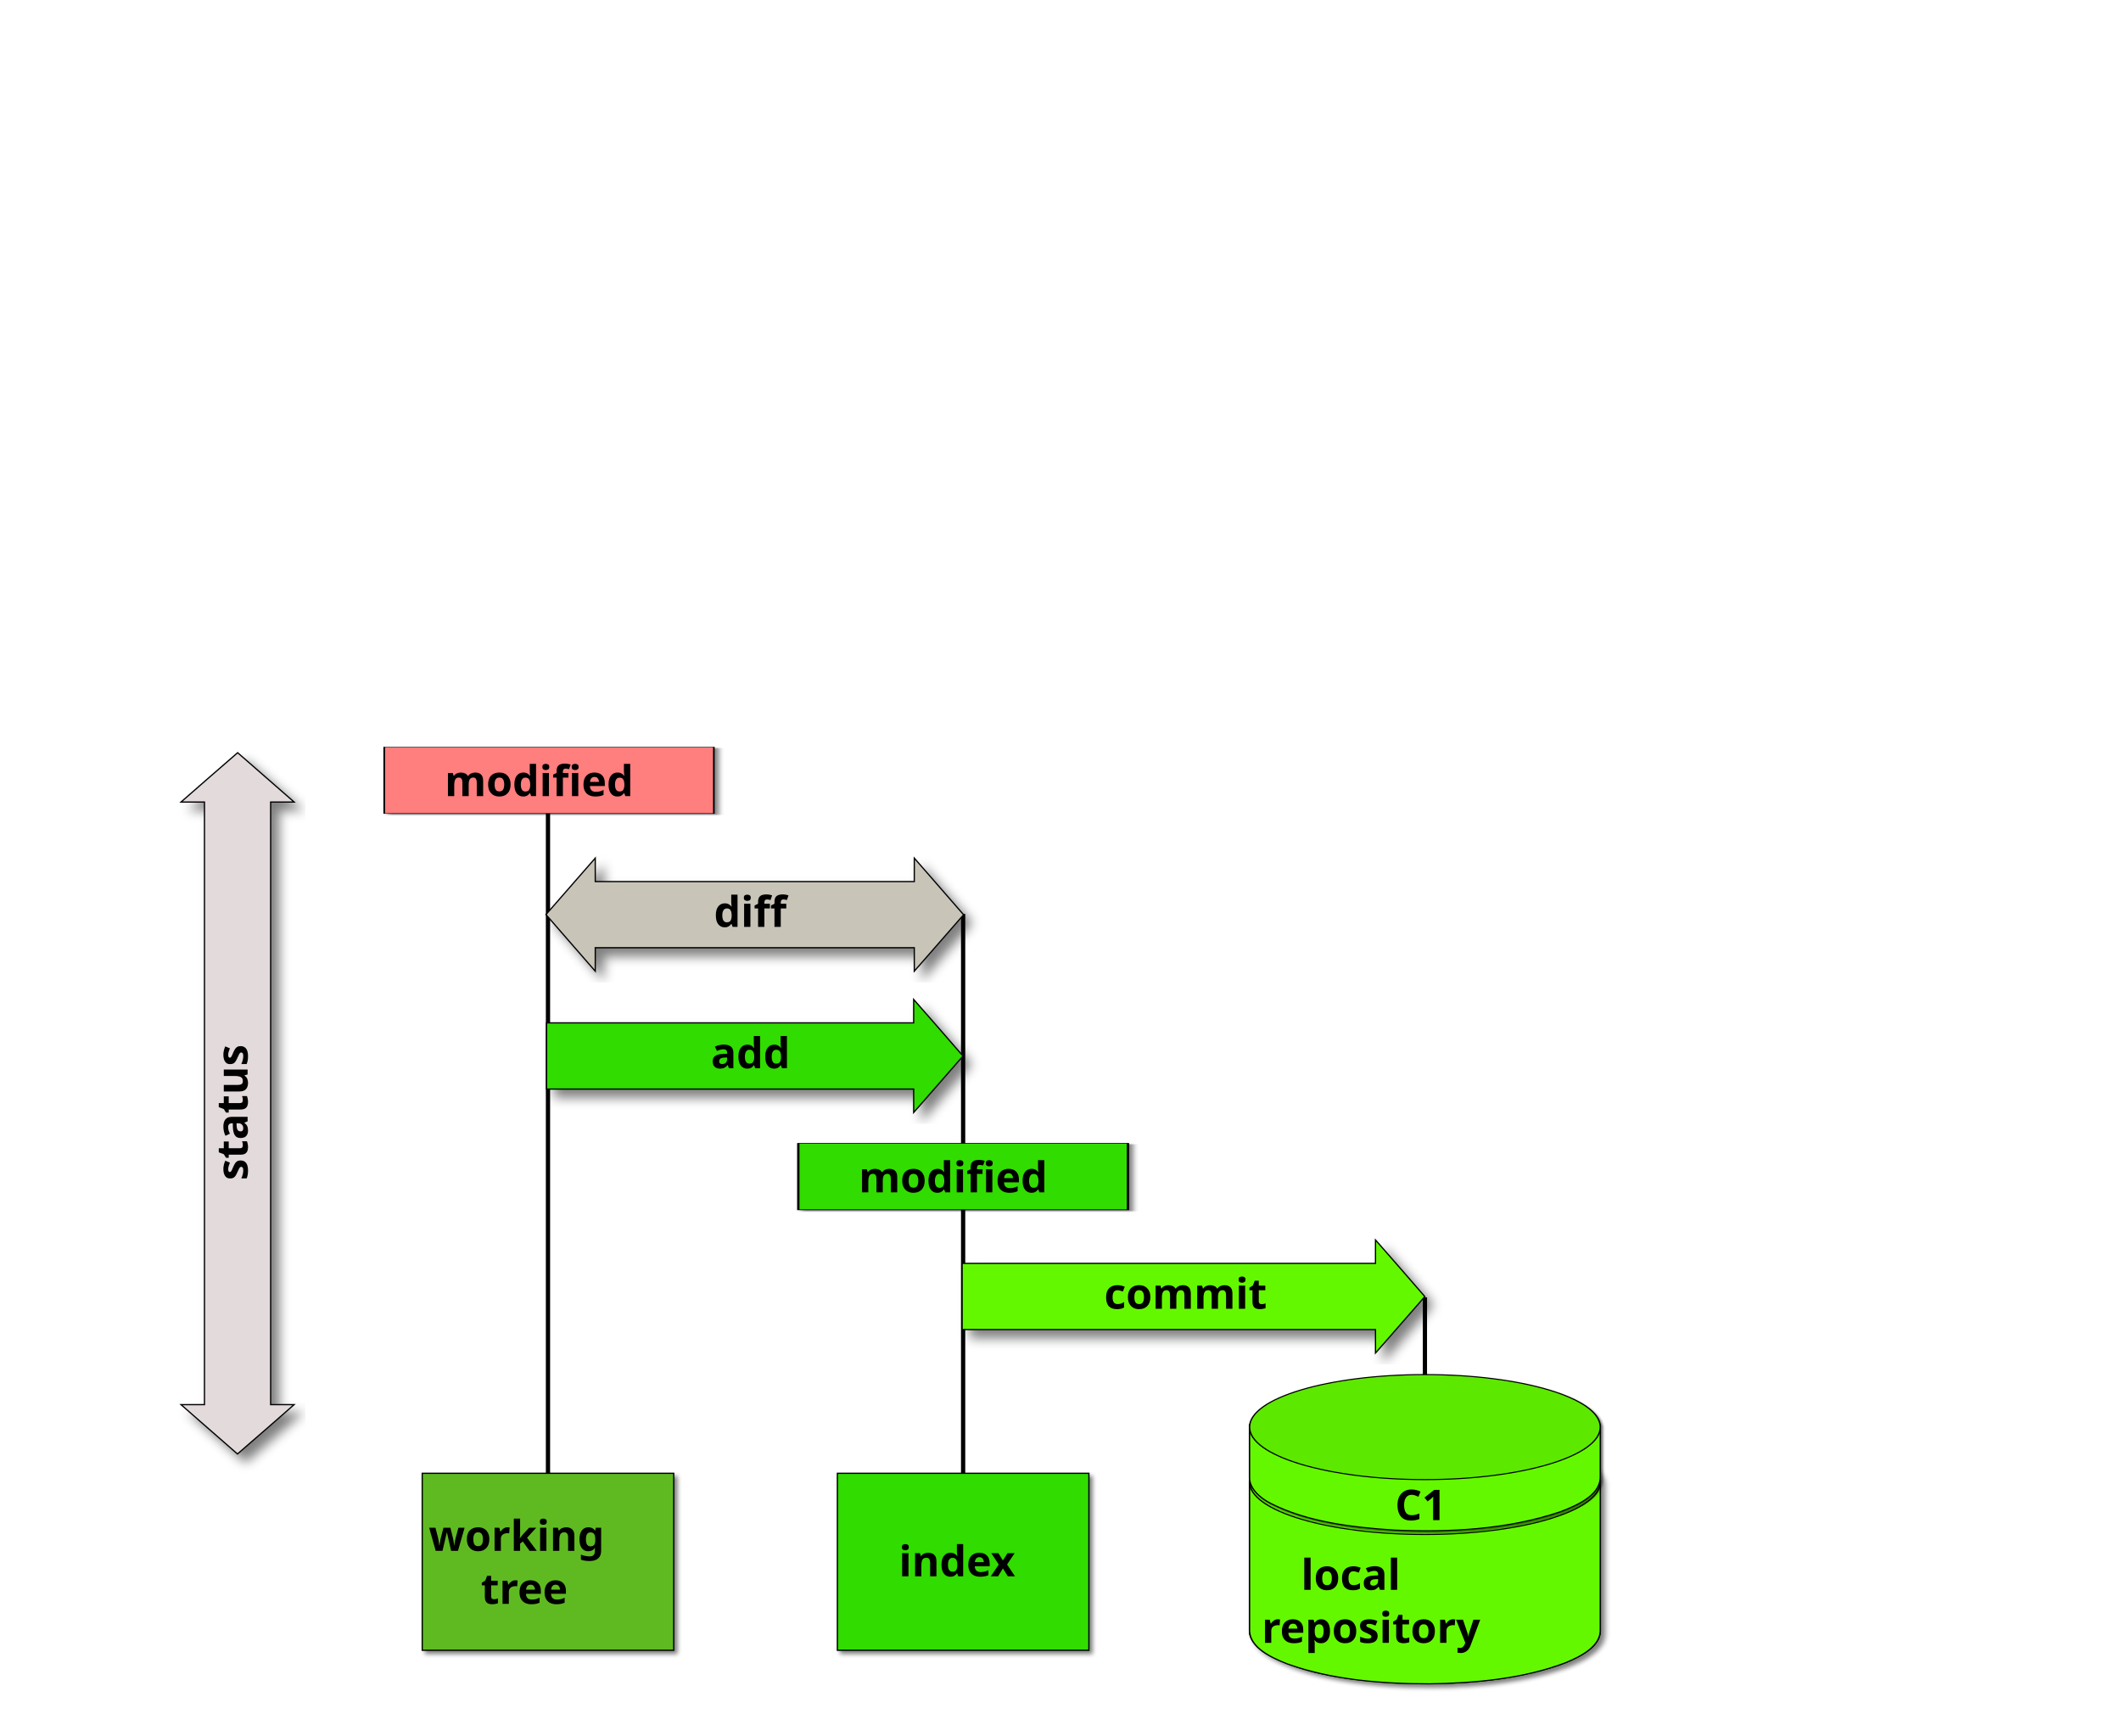
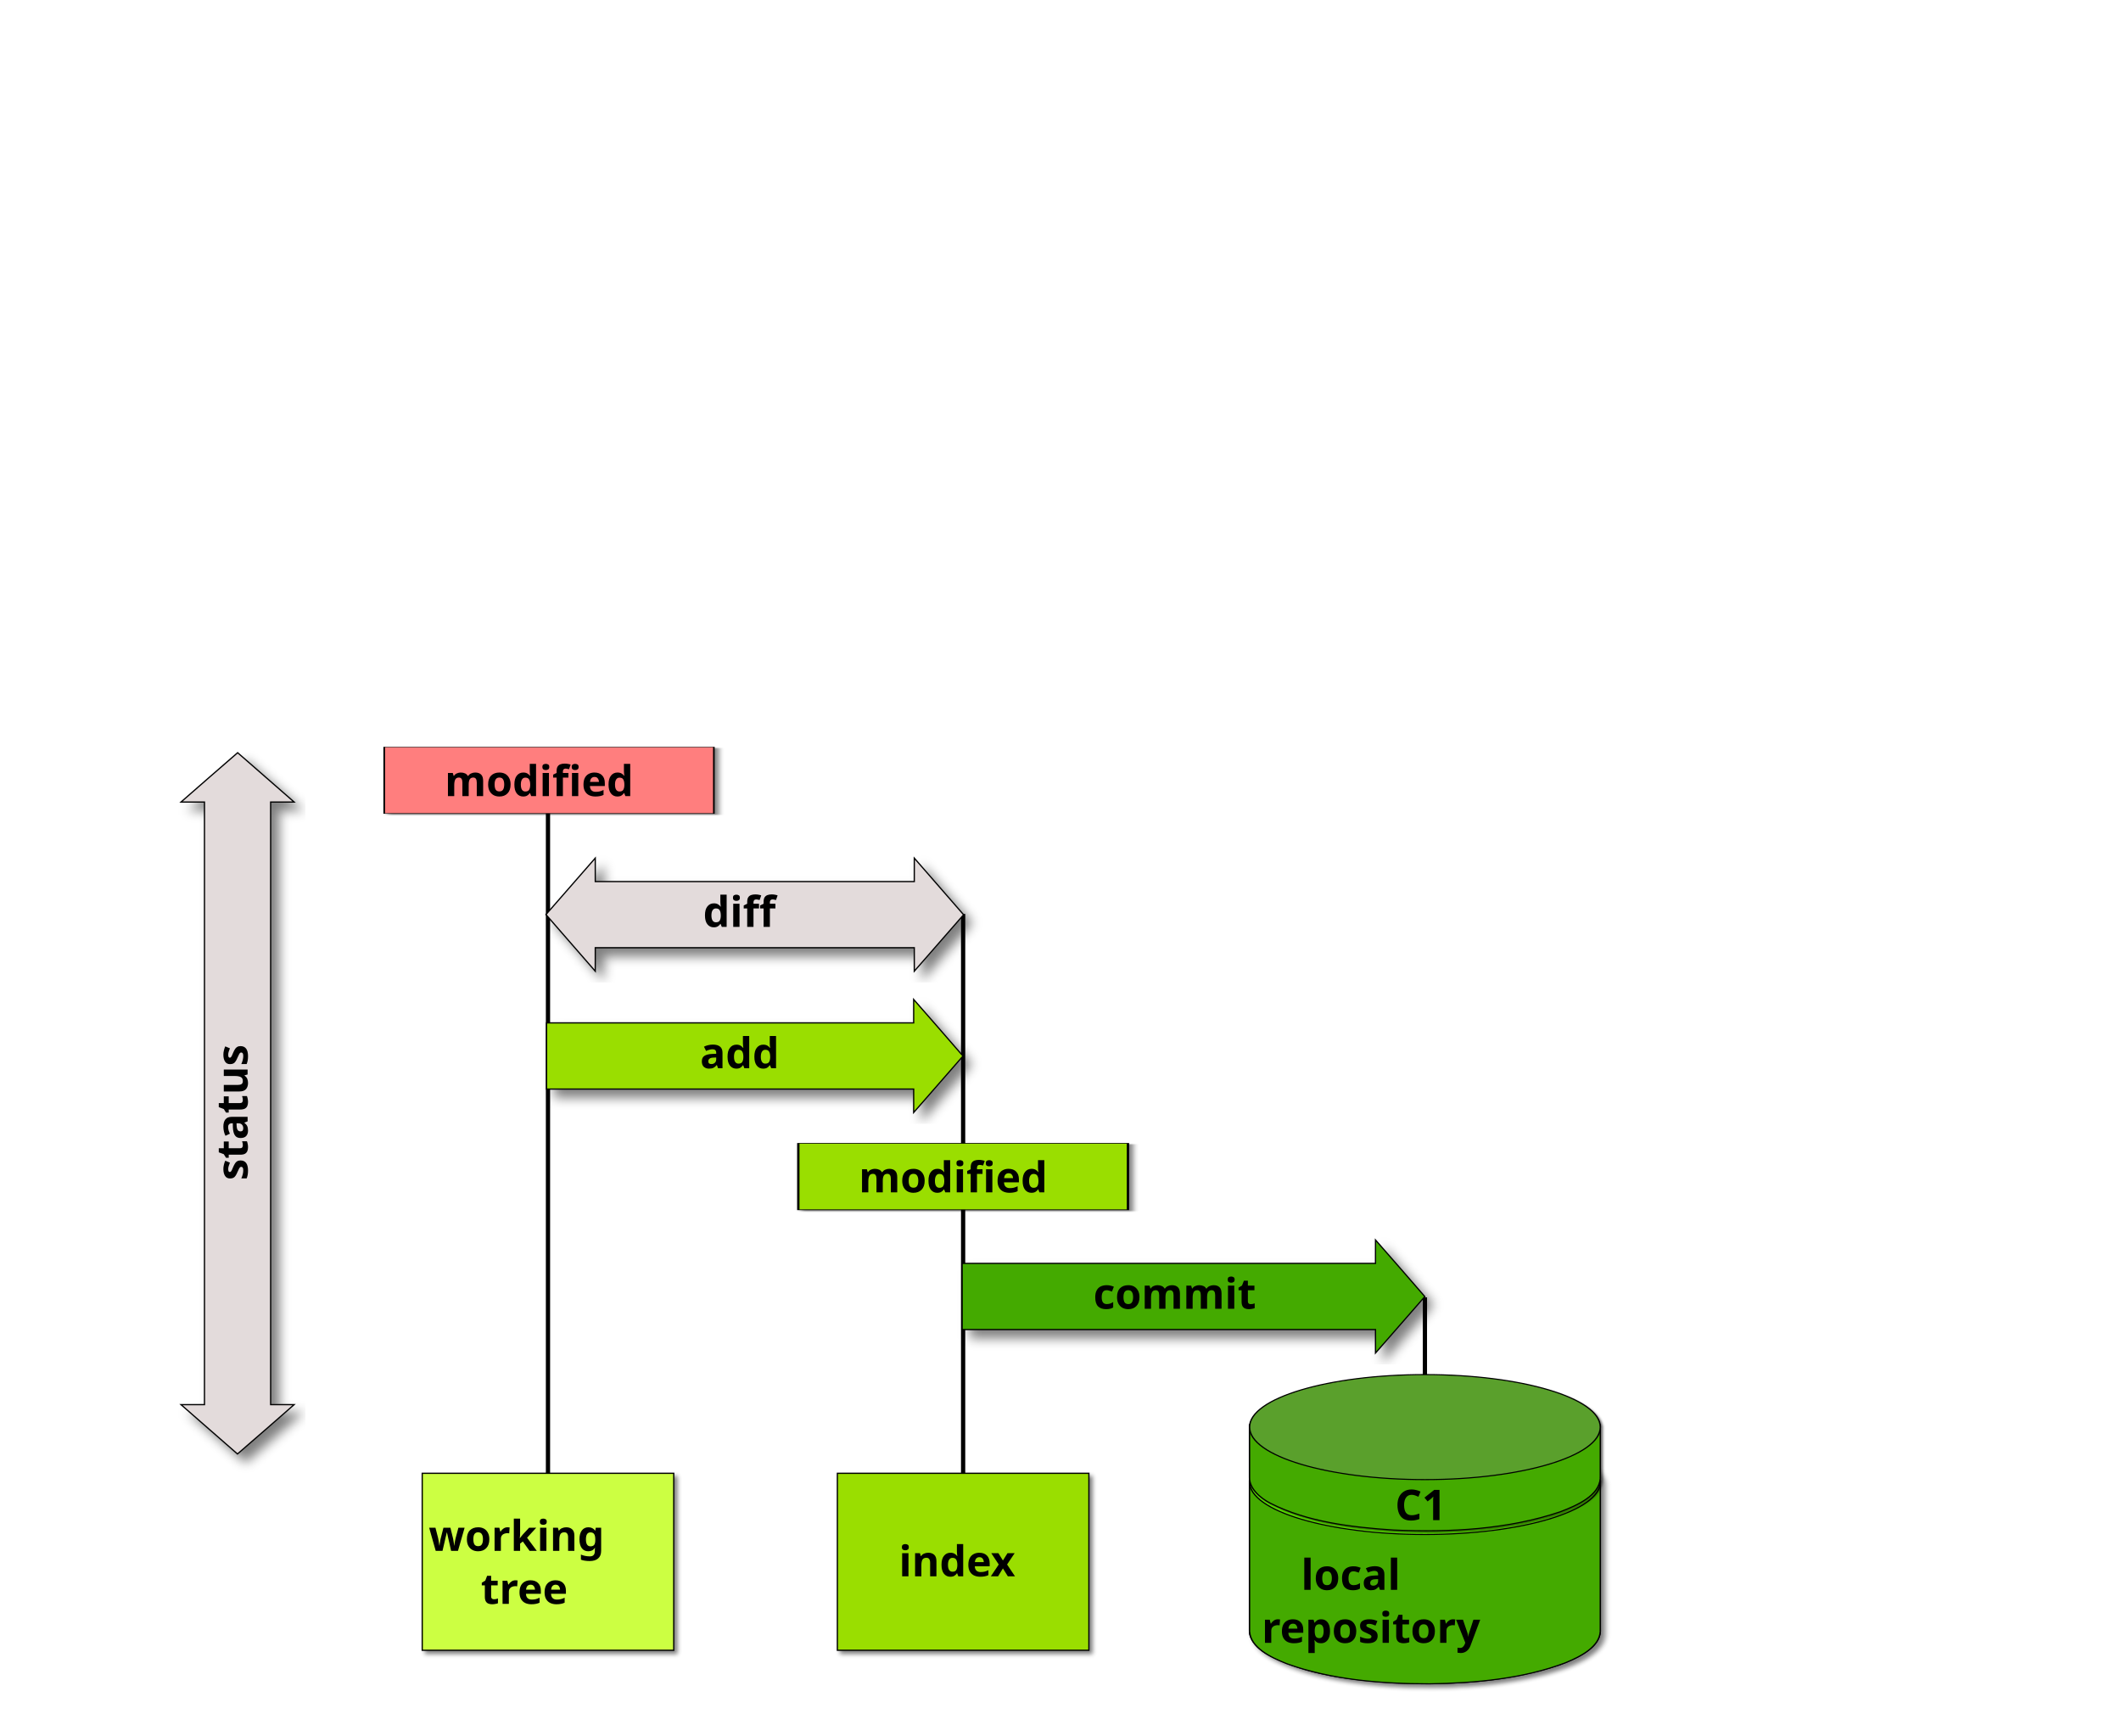
<svg xmlns="http://www.w3.org/2000/svg" xmlns:ns1="http://www.openswatchbook.org/uri/2009/osb" width="389.764" height="318.898" id="svg2" version="1.1">
  <defs id="defs4">
    <marker style="overflow:visible" id="TriangleOutS" refX="0" refY="0" orient="auto">
      <path transform="scale(0.2,0.2)" style="fill-rule:evenodd;stroke:#000000;stroke-width:1pt" d="m 5.77,0 -8.65,5 0,-10 8.65,5 z" id="path4184" />
    </marker>
    <marker style="overflow:visible" id="TriangleOutL" refX="0" refY="0" orient="auto">
      <path transform="scale(0.8,0.8)" style="fill-rule:evenodd;stroke:#000000;stroke-width:1pt" d="m 5.77,0 -8.65,5 0,-10 8.65,5 z" id="path4178" />
    </marker>
    <marker style="overflow:visible" id="Arrow1Mend" refX="0" refY="0" orient="auto">
      <path transform="matrix(-0.4,0,0,-0.4,-4,0)" style="fill-rule:evenodd;stroke:#000000;stroke-width:1pt" d="M 0,0 5,-5 -12.5,0 5,5 0,0 z" id="path4045" />
    </marker>
    <marker style="overflow:visible" id="Arrow1Lend" refX="0" refY="0" orient="auto">
      <path transform="matrix(-0.8,0,0,-0.8,-10,0)" style="fill-rule:evenodd;stroke:#000000;stroke-width:1pt" d="M 0,0 5,-5 -12.5,0 5,5 0,0 z" id="path4039" />
    </marker>
    <marker style="overflow:visible" id="Arrow1Lstart" refX="0" refY="0" orient="auto">
      <path transform="matrix(0.8,0,0,0.8,10,0)" style="fill-rule:evenodd;stroke:#000000;stroke-width:1pt" d="M 0,0 5,-5 -12.5,0 5,5 0,0 z" id="path4036" />
    </marker>
    <linearGradient ns1:paint="solid" id="linearGradient4513">
      <stop id="stop4515" offset="0" style="stop-color:#000000;stop-opacity:1;" />
    </linearGradient>
    <marker style="overflow:visible" id="Arrow2Lend" refX="0" refY="0" orient="auto">
      <path transform="matrix(-1.1,0,0,-1.1,-1.1,0)" d="M 8.719,4.034 -2.207,0.016 8.719,-4.002 c -1.745,2.372 -1.735,5.617 -6e-7,8.035 z" style="fill-rule:evenodd;stroke-width:0.625;stroke-linejoin:round" id="path4057" />
    </marker>
    <marker style="overflow:visible" id="Arrow2Lend-7" refX="0" refY="0" orient="auto">
      <path transform="matrix(-1.1,0,0,-1.1,-1.1,0)" d="M 8.719,4.034 -2.207,0.016 8.719,-4.002 c -1.745,2.372 -1.735,5.617 -6e-7,8.035 z" style="fill-rule:evenodd;stroke-width:0.625;stroke-linejoin:round" id="path4057-6" />
    </marker>
    <marker style="overflow:visible" id="TriangleOutS9" refX="0" refY="0" orient="auto">
      <path transform="scale(0.2,0.2)" style="fill:#deaa87;fill-rule:evenodd;stroke:#deaa87;stroke-width:1pt" d="m 5.77,0 -8.65,5 0,-10 8.65,5 z" id="path6605" />
    </marker>
    <filter color-interpolation-filters="sRGB" id="filter5995-5">
      <feFlood flood-opacity="0.5" flood-color="rgb(0,0,0)" result="flood" id="feFlood5997-8" />
      <feComposite in="flood" in2="SourceGraphic" operator="in" result="composite1" id="feComposite5999-9" />
      <feGaussianBlur stdDeviation="1" result="blur" id="feGaussianBlur6001-2" />
      <feOffset dx="1.5" dy="1.5" result="offset" id="feOffset6003-8" />
      <feComposite in="SourceGraphic" in2="offset" operator="over" result="composite2" id="feComposite6005-6" />
    </filter>
    <filter color-interpolation-filters="sRGB" id="filter5995-1">
      <feFlood flood-opacity="0.5" flood-color="rgb(0,0,0)" result="flood" id="feFlood5997-1" />
      <feComposite in="flood" in2="SourceGraphic" operator="in" result="composite1" id="feComposite5999-8" />
      <feGaussianBlur stdDeviation="1" result="blur" id="feGaussianBlur6001-6" />
      <feOffset dx="1.5" dy="1.5" result="offset" id="feOffset6003-1" />
      <feComposite in="SourceGraphic" in2="offset" operator="over" result="composite2" id="feComposite6005-3" />
    </filter>
  </defs>
  <g transform="translate(0,-733.4651)" id="layer1">
    <path id="path3159" d="m 261.848,971.853 0,46.821" style="fill:none;stroke:#000000;stroke-width:0.779;stroke-linecap:butt;stroke-linejoin:miter;stroke-miterlimit:4;stroke-opacity:1;stroke-dasharray:none" />
    <path id="path4128" d="m 100.7,880.973 0,132.751" style="fill:none;stroke:#000000;stroke-width:0.78;stroke-linecap:butt;stroke-linejoin:miter;stroke-miterlimit:4;stroke-opacity:1;stroke-dasharray:none" />
    <path style="fill:none;stroke:#000000;stroke-width:0.779;stroke-linecap:butt;stroke-linejoin:miter;stroke-miterlimit:4;stroke-opacity:1;stroke-dasharray:none" d="m 176.989,901.397 0,117.276" id="path4118" />
    <g transform="matrix(0.5191779,0,0,0.4059778,-32.79595,757.864)" id="g5532" style="fill:#64f800;fill-opacity:1;filter:url(#filter5995-5)">
      <g id="g3293" transform="matrix(0.4966146,0,0,0.4966146,279.8466,555.4813)" style="fill:#64f800;fill-opacity:1;stroke:#000000;stroke-width:1;stroke-miterlimit:4;stroke-opacity:1;stroke-dasharray:none">
-         <path style="color:#000000;fill:#64f800;fill-opacity:1;fill-rule:nonzero;stroke:#000000;stroke-width:1;stroke-miterlimit:4;stroke-opacity:1;stroke-dasharray:none;marker:none;visibility:visible;display:inline;overflow:visible;enable-background:accumulate" d="m 695.969,87.406 0,136.375 c -0.219,9.524 7.216,18.513 15.125,23.562 25.962,16.82 57.495,21.775 87.781,24.281 39.978,2.256 81.456,-0.584 118.594,-16.656 12.444,-6.019 27.748,-14.959 28.531,-30.438 0.002,-0.248 -0.022,-0.504 -0.031,-0.75 l 0.031,0 0,-136.375 -250.031,0 z" transform="translate(-241.7143,22.55341)" id="path3289" />
+         <path style="color:#000000;fill:#44aa00;fill-opacity:1;fill-rule:nonzero;stroke:#000000;stroke-width:1;stroke-miterlimit:4;stroke-opacity:1;stroke-dasharray:none;marker:none;visibility:visible;display:inline;overflow:visible;enable-background:accumulate" d="m 695.969,87.406 0,136.375 c -0.219,9.524 7.216,18.513 15.125,23.562 25.962,16.82 57.495,21.775 87.781,24.281 39.978,2.256 81.456,-0.584 118.594,-16.656 12.444,-6.019 27.748,-14.959 28.531,-30.438 0.002,-0.248 -0.022,-0.504 -0.031,-0.75 l 0.031,0 0,-136.375 -250.031,0 z" transform="translate(-241.7143,22.55341)" id="path3289" />
        <path d="m 704.286,111.076 c 0,26.431 -55.964,47.857 -125,47.857 -69.036,0 -125,-21.426 -125,-47.857 0,-26.431 55.964,-47.857 125,-47.857 69.036,0 125,21.426 125,47.857 z" style="color:#000000;fill:#5de800;fill-opacity:1;fill-rule:nonzero;stroke:#000000;stroke-width:1;stroke-miterlimit:4;stroke-opacity:1;stroke-dasharray:none;marker:none;visibility:visible;display:inline;overflow:visible;enable-background:accumulate" id="path3075" />
      </g>
-       <path id="path4537" d="m 505.447,678.241 c 0.308,7.298 7.387,11.728 13.24,14.673 15.7,7.249 33.325,9.075 50.439,9.086 16.381,-0.332 33.239,-2.309 48.142,-9.539 5.538,-2.907 12.086,-7.293 12.332,-14.22" style="color:#000000;fill:#64f800;fill-opacity:1;stroke:#000000;stroke-width:0.497;stroke-miterlimit:4;stroke-opacity:1;stroke-dasharray:none;marker:none;visibility:visible;display:inline;overflow:visible;enable-background:accumulate" />
+       <path id="path4537" d="m 505.447,678.241 c 0.308,7.298 7.387,11.728 13.24,14.673 15.7,7.249 33.325,9.075 50.439,9.086 16.381,-0.332 33.239,-2.309 48.142,-9.539 5.538,-2.907 12.086,-7.293 12.332,-14.22" style="color:#000000;fill:#44aa00;fill-opacity:1;stroke:#000000;stroke-width:0.497;stroke-miterlimit:4;stroke-opacity:1;stroke-dasharray:none;marker:none;visibility:visible;display:inline;overflow:visible;enable-background:accumulate" />
    </g>
    <g id="g7076" transform="matrix(0.3895608,0,0,0.3895608,-5.508709,651.9395)" style="filter:url(#filter5995-5)">
-       <rect style="color:#000000;fill:#31dc00;fill-opacity:1;stroke:#000000;stroke-width:0.594;stroke-miterlimit:4;stroke-opacity:1;stroke-dasharray:none;marker:none;visibility:visible;display:inline;overflow:visible;enable-background:accumulate" id="rect2985" width="118.646" height="83.475" x="409.147" y="904.192" />
+       <rect style="color:#000000;fill:#9ade00;fill-opacity:1;stroke:#000000;stroke-width:0.594;stroke-miterlimit:4;stroke-opacity:1;stroke-dasharray:none;marker:none;visibility:visible;display:inline;overflow:visible;enable-background:accumulate" id="rect2985" width="118.646" height="83.475" x="409.147" y="904.192" />
    </g>
    <text id="text3014-8-9" y="1023.104" x="165.175" style="font-size:6.795px;font-style:normal;font-variant:normal;font-weight:normal;font-stretch:normal;line-height:125%;letter-spacing:0px;word-spacing:0px;fill:#000000;fill-opacity:1;stroke:none;font-family:STIX;-inkscape-font-specification:STIX" xml:space="preserve">
      <tspan style="font-size:7.791px;font-style:normal;font-variant:normal;font-weight:bold;font-stretch:normal;fill:#000000;font-family:Sans;-inkscape-font-specification:Sans Bold" y="1023.104" x="165.175" id="tspan3016-1-7">index</tspan>
    </text>
    <g id="g7072" transform="matrix(0.3895608,0,0,0.3895608,-5.508709,651.9395)" style="filter:url(#filter5995-5)">
-       <rect style="color:#000000;fill:#5fba22;fill-opacity:1;stroke:#000000;stroke-width:0.594;stroke-miterlimit:4;stroke-opacity:1;stroke-dasharray:none;marker:none;visibility:visible;display:inline;overflow:visible;enable-background:accumulate" id="rect2985-3" width="118.646" height="83.475" x="213.315" y="904.192" />
+       <rect style="color:#000000;fill:#ccff42;fill-opacity:1;stroke:#000000;stroke-width:0.594;stroke-miterlimit:4;stroke-opacity:1;stroke-dasharray:none;marker:none;visibility:visible;display:inline;overflow:visible;enable-background:accumulate" id="rect2985-3" width="118.646" height="83.475" x="213.315" y="904.192" />
    </g>
    <text id="text3014-8" y="1018.426" x="100.767" style="font-size:6.795px;font-style:normal;font-variant:normal;font-weight:normal;font-stretch:normal;text-align:center;line-height:125%;letter-spacing:0px;word-spacing:0px;text-anchor:middle;fill:#000000;fill-opacity:1;stroke:none;font-family:STIX;-inkscape-font-specification:STIX" xml:space="preserve">
      <tspan style="font-size:7.791px;font-style:normal;font-variant:normal;font-weight:bold;font-stretch:normal;text-align:center;text-anchor:middle;fill:#000000;font-family:Sans;-inkscape-font-specification:Sans Bold" y="1018.426" x="102.122" id="tspan3016-1">working </tspan>
      <tspan style="font-size:7.791px;font-style:normal;font-variant:normal;font-weight:bold;font-stretch:normal;text-align:center;text-anchor:middle;fill:#000000;font-family:Sans;-inkscape-font-specification:Sans Bold" y="1028.165" x="100.767" id="tspan3279">tree</tspan>
    </text>
    <g transform="translate(19.50745,37.47321)" id="text4539" style="font-size:40px;font-style:normal;font-weight:normal;line-height:125%;letter-spacing:0px;word-spacing:0px;fill:#000000;fill-opacity:1;stroke:none;font-family:Sans" />
    <text id="text5934" y="1025.589" x="262.057" style="font-size:15.582px;font-style:normal;font-weight:normal;text-align:center;line-height:125%;letter-spacing:0px;word-spacing:0px;text-anchor:middle;fill:#000000;fill-opacity:1;stroke:none;font-family:Sans" xml:space="preserve">
      <tspan style="font-size:7.791px;font-weight:bold;text-align:center;text-anchor:middle" y="1025.589" x="263.411" id="tspan5936">local </tspan>
      <tspan id="tspan5938" style="font-size:7.791px;font-weight:bold;text-align:center;text-anchor:middle" y="1035.328" x="262.057">repository</tspan>
    </text>
    <flowRoot xml:space="preserve" id="flowRoot4099" style="fill:black;stroke:none;stroke-opacity:1;stroke-width:1px;stroke-linejoin:miter;stroke-linecap:butt;fill-opacity:1;font-family:Sans;font-style:normal;font-weight:normal;font-size:40px;line-height:125%;letter-spacing:0px;word-spacing:0px">
      <flowRegion id="flowRegion4101">
        <rect id="rect4103" width="1182.668" height="487.172" x="-115.105" y="-166.653" />
      </flowRegion>
      <flowPara id="flowPara4105" />
    </flowRoot>
    <text xml:space="preserve" style="font-size:15.582px;font-style:normal;font-weight:normal;line-height:125%;letter-spacing:0px;word-spacing:0px;fill:#000000;fill-opacity:1;stroke:none;font-family:Sans" x="131.299" y="929.748" id="text4166">
      <tspan style="font-size:7.791px;font-weight:bold" id="tspan4168" x="131.299" y="929.748">diff</tspan>
    </text>
    <g style="fill:#ff2a2a;filter:url(#filter5995-5)" id="g4176" transform="matrix(0.5105564,0,0,0.1461627,-38.30228,738.5796)">
      <rect style="color:#000000;fill:#ff7e7e;fill-opacity:1;stroke:#000000;stroke-width:0.594;stroke-miterlimit:4;stroke-opacity:1;stroke-dasharray:none;marker:none;visibility:visible;display:inline;overflow:visible;filter:url(#filter5995);enable-background:accumulate" id="rect4178" width="118.646" height="83.475" x="213.315" y="904.192" />
    </g>
    <text id="text4180" y="879.744" x="81.706" style="font-size:40px;font-style:normal;font-weight:normal;line-height:125%;letter-spacing:0px;word-spacing:0px;fill:#000000;fill-opacity:1;stroke:none;font-family:Sans" xml:space="preserve">
      <tspan id="tspan4182" style="font-size:7.791px;font-weight:bold" y="879.744" x="81.706">modified</tspan>
    </text>
-     <path style="color:#000000;fill:#31dc00;fill-opacity:1;fill-rule:nonzero;stroke:#000000;stroke-width:0.23;stroke-linecap:butt;stroke-linejoin:miter;stroke-miterlimit:4;stroke-opacity:1;stroke-dasharray:none;stroke-dashoffset:0;marker:none;visibility:visible;display:inline;overflow:visible;filter:url(#filter5995-5);enable-background:accumulate" d="m 167.9,917.106 0,4.312 -67.463,0 0,12.156 67.463,0 0,4.312 4.531,-5.188 4.531,-5.188 -4.531,-5.219 z" id="rect6830" />
-     <text xml:space="preserve" style="font-size:15.582px;font-style:normal;font-weight:normal;line-height:125%;letter-spacing:0px;word-spacing:0px;fill:#000000;fill-opacity:1;stroke:none;font-family:Sans" x="130.646" y="929.748" id="text4172">
-       <tspan style="font-size:7.791px;font-weight:bold" id="tspan4174" x="130.646" y="929.748">add</tspan>
+     <path style="color:#000000;fill:#9ade00;fill-opacity:1;fill-rule:nonzero;stroke:#000000;stroke-width:0.23;stroke-linecap:butt;stroke-linejoin:miter;stroke-miterlimit:4;stroke-opacity:1;stroke-dasharray:none;stroke-dashoffset:0;marker:none;visibility:visible;display:inline;overflow:visible;filter:url(#filter5995-5);enable-background:accumulate" d="m 167.9,917.106 0,4.312 -67.463,0 0,12.156 67.463,0 0,4.312 4.531,-5.188 4.531,-5.188 -4.531,-5.219 z" id="rect6830" />
+     <text xml:space="preserve" style="font-size:15.582px;font-style:normal;font-weight:normal;line-height:125%;letter-spacing:0px;word-spacing:0px;fill:#000000;fill-opacity:1;stroke:none;font-family:Sans" x="128.646" y="929.748" id="text4172">
+       <tspan style="font-size:7.791px;font-weight:bold" id="tspan4174" x="128.646" y="929.748">add</tspan>
    </text>
    <g transform="matrix(0.5105564,0,0,0.1461627,37.79166,811.3946)" id="g3145" style="color:#000000;fill:#31dc00;fill-opacity:1;fill-rule:nonzero;stroke:#000000;stroke-width:0.847;stroke-linecap:butt;stroke-linejoin:miter;stroke-miterlimit:4;stroke-opacity:1;stroke-dasharray:none;stroke-dashoffset:0;marker:none;visibility:visible;display:inline;overflow:visible;filter:url(#filter5995-5);enable-background:accumulate">
-       <rect y="904.192" x="213.315" height="83.475" width="118.646" id="rect3147" style="color:#000000;fill:#31dc00;fill-opacity:1;fill-rule:nonzero;stroke:#000000;stroke-width:0.847;stroke-linecap:butt;stroke-linejoin:miter;stroke-miterlimit:4;stroke-opacity:1;stroke-dasharray:none;stroke-dashoffset:0;marker:none;visibility:visible;display:inline;overflow:visible;filter:url(#filter5995-4);enable-background:accumulate" />
+       <rect y="904.192" x="213.315" height="83.475" width="118.646" id="rect3147" style="color:#000000;fill:#9ade00;fill-opacity:1;fill-rule:nonzero;stroke:#000000;stroke-width:0.847;stroke-linecap:butt;stroke-linejoin:miter;stroke-miterlimit:4;stroke-opacity:1;stroke-dasharray:none;stroke-dashoffset:0;marker:none;visibility:visible;display:inline;overflow:visible;filter:url(#filter5995-4);enable-background:accumulate" />
    </g>
    <text xml:space="preserve" style="font-size:40px;font-style:normal;font-weight:normal;line-height:125%;letter-spacing:0px;word-spacing:0px;fill:#000000;fill-opacity:1;stroke:none;font-family:Sans" x="157.8" y="952.559" id="text3149">
      <tspan x="157.8" y="952.559" style="font-size:7.791px;font-weight:bold" id="tspan3151">modified</tspan>
    </text>
-     <path id="path3153" d="m 252.768,961.3 0,4.312 -75.963,0 0,12.156 75.963,0 0,4.312 4.531,-5.188 4.531,-5.188 -4.531,-5.219 z" style="color:#000000;fill:#64f800;fill-opacity:1;fill-rule:nonzero;stroke:#000000;stroke-width:0.228;stroke-linecap:butt;stroke-linejoin:miter;stroke-miterlimit:4;stroke-opacity:1;stroke-dasharray:none;stroke-dashoffset:0;marker:none;visibility:visible;display:inline;overflow:visible;filter:url(#filter5995-5);enable-background:accumulate" />
-     <text id="text3155" y="973.942" x="202.921" style="font-size:15.582px;font-style:normal;font-weight:normal;line-height:125%;letter-spacing:0px;word-spacing:0px;fill:#000000;fill-opacity:1;stroke:none;font-family:Sans" xml:space="preserve">
-       <tspan y="973.942" x="202.921" id="tspan3157" style="font-size:7.791px;font-weight:bold">commit</tspan>
+     <path id="path3153" d="m 252.768,961.3 0,4.312 -75.963,0 0,12.156 75.963,0 0,4.312 4.531,-5.188 4.531,-5.188 -4.531,-5.219 z" style="color:#000000;fill:#44aa00;fill-opacity:1;fill-rule:nonzero;stroke:#000000;stroke-width:0.228;stroke-linecap:butt;stroke-linejoin:miter;stroke-miterlimit:4;stroke-opacity:1;stroke-dasharray:none;stroke-dashoffset:0;marker:none;visibility:visible;display:inline;overflow:visible;filter:url(#filter5995-5);enable-background:accumulate" />
+     <text id="text3155" y="973.942" x="200.921" style="font-size:15.582px;font-style:normal;font-weight:normal;line-height:125%;letter-spacing:0px;word-spacing:0px;fill:#000000;fill-opacity:1;stroke:none;font-family:Sans" xml:space="preserve">
+       <tspan y="973.942" x="200.921" id="tspan3157" style="font-size:7.791px;font-weight:bold">commit</tspan>
    </text>
    <path style="color:#000000;fill:#e3dbdb;fill-opacity:1;fill-rule:nonzero;stroke:#000000;stroke-width:0.23;stroke-linecap:butt;stroke-linejoin:miter;stroke-miterlimit:4;stroke-opacity:1;stroke-dasharray:none;stroke-dashoffset:0;marker:none;visibility:visible;display:inline;overflow:visible;filter:url(#filter5995-5);enable-background:accumulate" d="m 54.047,880.834 -5.188,-4.531 -5.188,-4.531 -5.219,4.531 -5.188,4.531 4.312,0 0,2.938 0,104.853 0,2.938 -4.312,0 5.188,4.531 5.188,4.531 5.219,-4.531 5.188,-4.531 -4.312,0 0,-2.938 0,-104.853 0,-2.938 z" id="path4580" />
    <text xml:space="preserve" style="font-size:40px;font-style:normal;font-weight:normal;line-height:125%;letter-spacing:0px;word-spacing:0px;fill:#000000;fill-opacity:1;stroke:none;font-family:Sans" x="-950.362" y="45.502" id="text4585" transform="matrix(0,-1,1,0,0,0)">
      <tspan id="tspan4587" x="-950.362" y="45.502" style="font-size:8px;font-weight:bold">status</tspan>
    </text>
-     <path id="path4170" d="m 109.388,891.137 c -3.021,3.458 -6.042,6.917 -9.062,10.375 3.01,3.479 6.036,6.942 9.062,10.406 l 0,-4.312 c 50.946,0 17.18,0 58.625,0 l 0,4.312 c 3.021,-3.458 6.042,-6.917 9.062,-10.375 -3.01,-3.479 -6.036,-6.942 -9.062,-10.406 l 0,4.312 c -51.094,0 -16.923,0 -58.625,0 z" style="color:#000000;fill:#c8c4b7;fill-opacity:1;fill-rule:nonzero;stroke:#000000;stroke-width:0.23;stroke-linecap:butt;stroke-linejoin:miter;stroke-miterlimit:4;stroke-opacity:1;stroke-dasharray:none;stroke-dashoffset:0;marker:none;visibility:visible;display:inline;overflow:visible;filter:url(#filter5995-5);enable-background:accumulate" />
-     <text xml:space="preserve" style="font-size:15.582px;font-style:normal;font-weight:normal;line-height:125%;letter-spacing:0px;word-spacing:0px;fill:#000000;fill-opacity:1;stroke:none;font-family:Sans" x="131.204" y="903.779" id="text4172-1">
-       <tspan style="font-size:7.791px;font-weight:bold" id="tspan4174-3" x="131.204" y="903.779">diff</tspan>
+     <path id="path4170" d="m 109.388,891.137 c -3.021,3.458 -6.042,6.917 -9.062,10.375 3.01,3.479 6.036,6.942 9.062,10.406 l 0,-4.312 c 50.946,0 17.18,0 58.625,0 l 0,4.312 c 3.021,-3.458 6.042,-6.917 9.062,-10.375 -3.01,-3.479 -6.036,-6.942 -9.062,-10.406 l 0,4.312 c -51.094,0 -16.923,0 -58.625,0 z" style="color:#000000;fill:#e3dbdb;fill-opacity:1;fill-rule:nonzero;stroke:#000000;stroke-width:0.23;stroke-linecap:butt;stroke-linejoin:miter;stroke-miterlimit:4;stroke-opacity:1;stroke-dasharray:none;stroke-dashoffset:0;marker:none;visibility:visible;display:inline;overflow:visible;filter:url(#filter5995-5);enable-background:accumulate" />
+     <text xml:space="preserve" style="font-size:15.582px;font-style:normal;font-weight:normal;line-height:125%;letter-spacing:0px;word-spacing:0px;fill:#000000;fill-opacity:1;stroke:none;font-family:Sans" x="129.204" y="903.779" id="text4172-1">
+       <tspan style="font-size:7.791px;font-weight:bold" id="tspan4174-3" x="129.204" y="903.779">diff</tspan>
    </text>
    <g style="fill:#64f800;fill-opacity:1" id="g3397" transform="matrix(0.5191779,0,0,0.4059778,-32.79595,555.3263)">
      <g style="fill:#64f800;fill-opacity:1;stroke:#000000;stroke-width:1;stroke-miterlimit:4;stroke-opacity:1;stroke-dasharray:none;filter:url(#filter5995-1)" transform="matrix(0.4966146,0,0,0.4966146,279.8466,1034.459)" id="g3399">
-         <path id="path3401" d="m 695.969,76.541 0,48.041 c -0.219,9.524 7.216,18.513 15.125,23.562 25.962,16.82 57.495,21.775 87.781,24.281 39.978,2.256 81.456,-0.584 118.594,-16.656 12.444,-6.019 27.748,-14.959 28.531,-30.438 0.002,-0.248 -0.022,-0.504 -0.031,-0.75 l 0.031,0 0,-48.041 z" style="color:#000000;fill:#64f800;fill-opacity:1;fill-rule:nonzero;stroke:#000000;stroke-width:1;stroke-miterlimit:4;stroke-opacity:1;stroke-dasharray:none;marker:none;visibility:visible;display:inline;overflow:visible;enable-background:accumulate" transform="translate(-241.7143,22.55341)" />
-         <path id="path3403" style="color:#000000;fill:#5de800;fill-opacity:1;fill-rule:nonzero;stroke:#000000;stroke-width:1;stroke-miterlimit:4;stroke-opacity:1;stroke-dasharray:none;marker:none;visibility:visible;display:inline;overflow:visible;enable-background:accumulate" d="m 704.286,101.157 c 0,26.431 -55.964,47.857 -125,47.857 -69.036,0 -125,-21.426 -125,-47.857 0,-26.431 55.964,-47.857 125,-47.857 69.036,0 125,21.426 125,47.857 z" />
+         <path id="path3401" d="m 695.969,76.541 0,48.041 c -0.219,9.524 7.216,18.513 15.125,23.562 25.962,16.82 57.495,21.775 87.781,24.281 39.978,2.256 81.456,-0.584 118.594,-16.656 12.444,-6.019 27.748,-14.959 28.531,-30.438 0.002,-0.248 -0.022,-0.504 -0.031,-0.75 l 0.031,0 0,-48.041 z" style="color:#000000;fill:#44aa00;fill-opacity:1;fill-rule:nonzero;stroke:#000000;stroke-width:1;stroke-miterlimit:4;stroke-opacity:1;stroke-dasharray:none;marker:none;visibility:visible;display:inline;overflow:visible;enable-background:accumulate" transform="translate(-241.7143,22.55341)" />
+         <path id="path3403" style="color:#000000;fill:#5aa02c;fill-opacity:1;fill-rule:nonzero;stroke:#000000;stroke-width:1;stroke-miterlimit:4;stroke-opacity:1;stroke-dasharray:none;marker:none;visibility:visible;display:inline;overflow:visible;enable-background:accumulate" d="m 704.286,101.157 c 0,26.431 -55.964,47.857 -125,47.857 -69.036,0 -125,-21.426 -125,-47.857 0,-26.431 55.964,-47.857 125,-47.857 69.036,0 125,21.426 125,47.857 z" />
      </g>
    </g>
    <text xml:space="preserve" style="font-size:15.582px;font-style:normal;font-weight:normal;line-height:125%;letter-spacing:0px;word-spacing:0px;fill:#000000;fill-opacity:1;stroke:none;font-family:Sans" x="256.35" y="1012.784" id="text3410">
      <tspan style="font-size:7.791px;font-weight:bold" id="tspan3412" x="256.35" y="1012.784">C1</tspan>
    </text>
  </g>
</svg>
